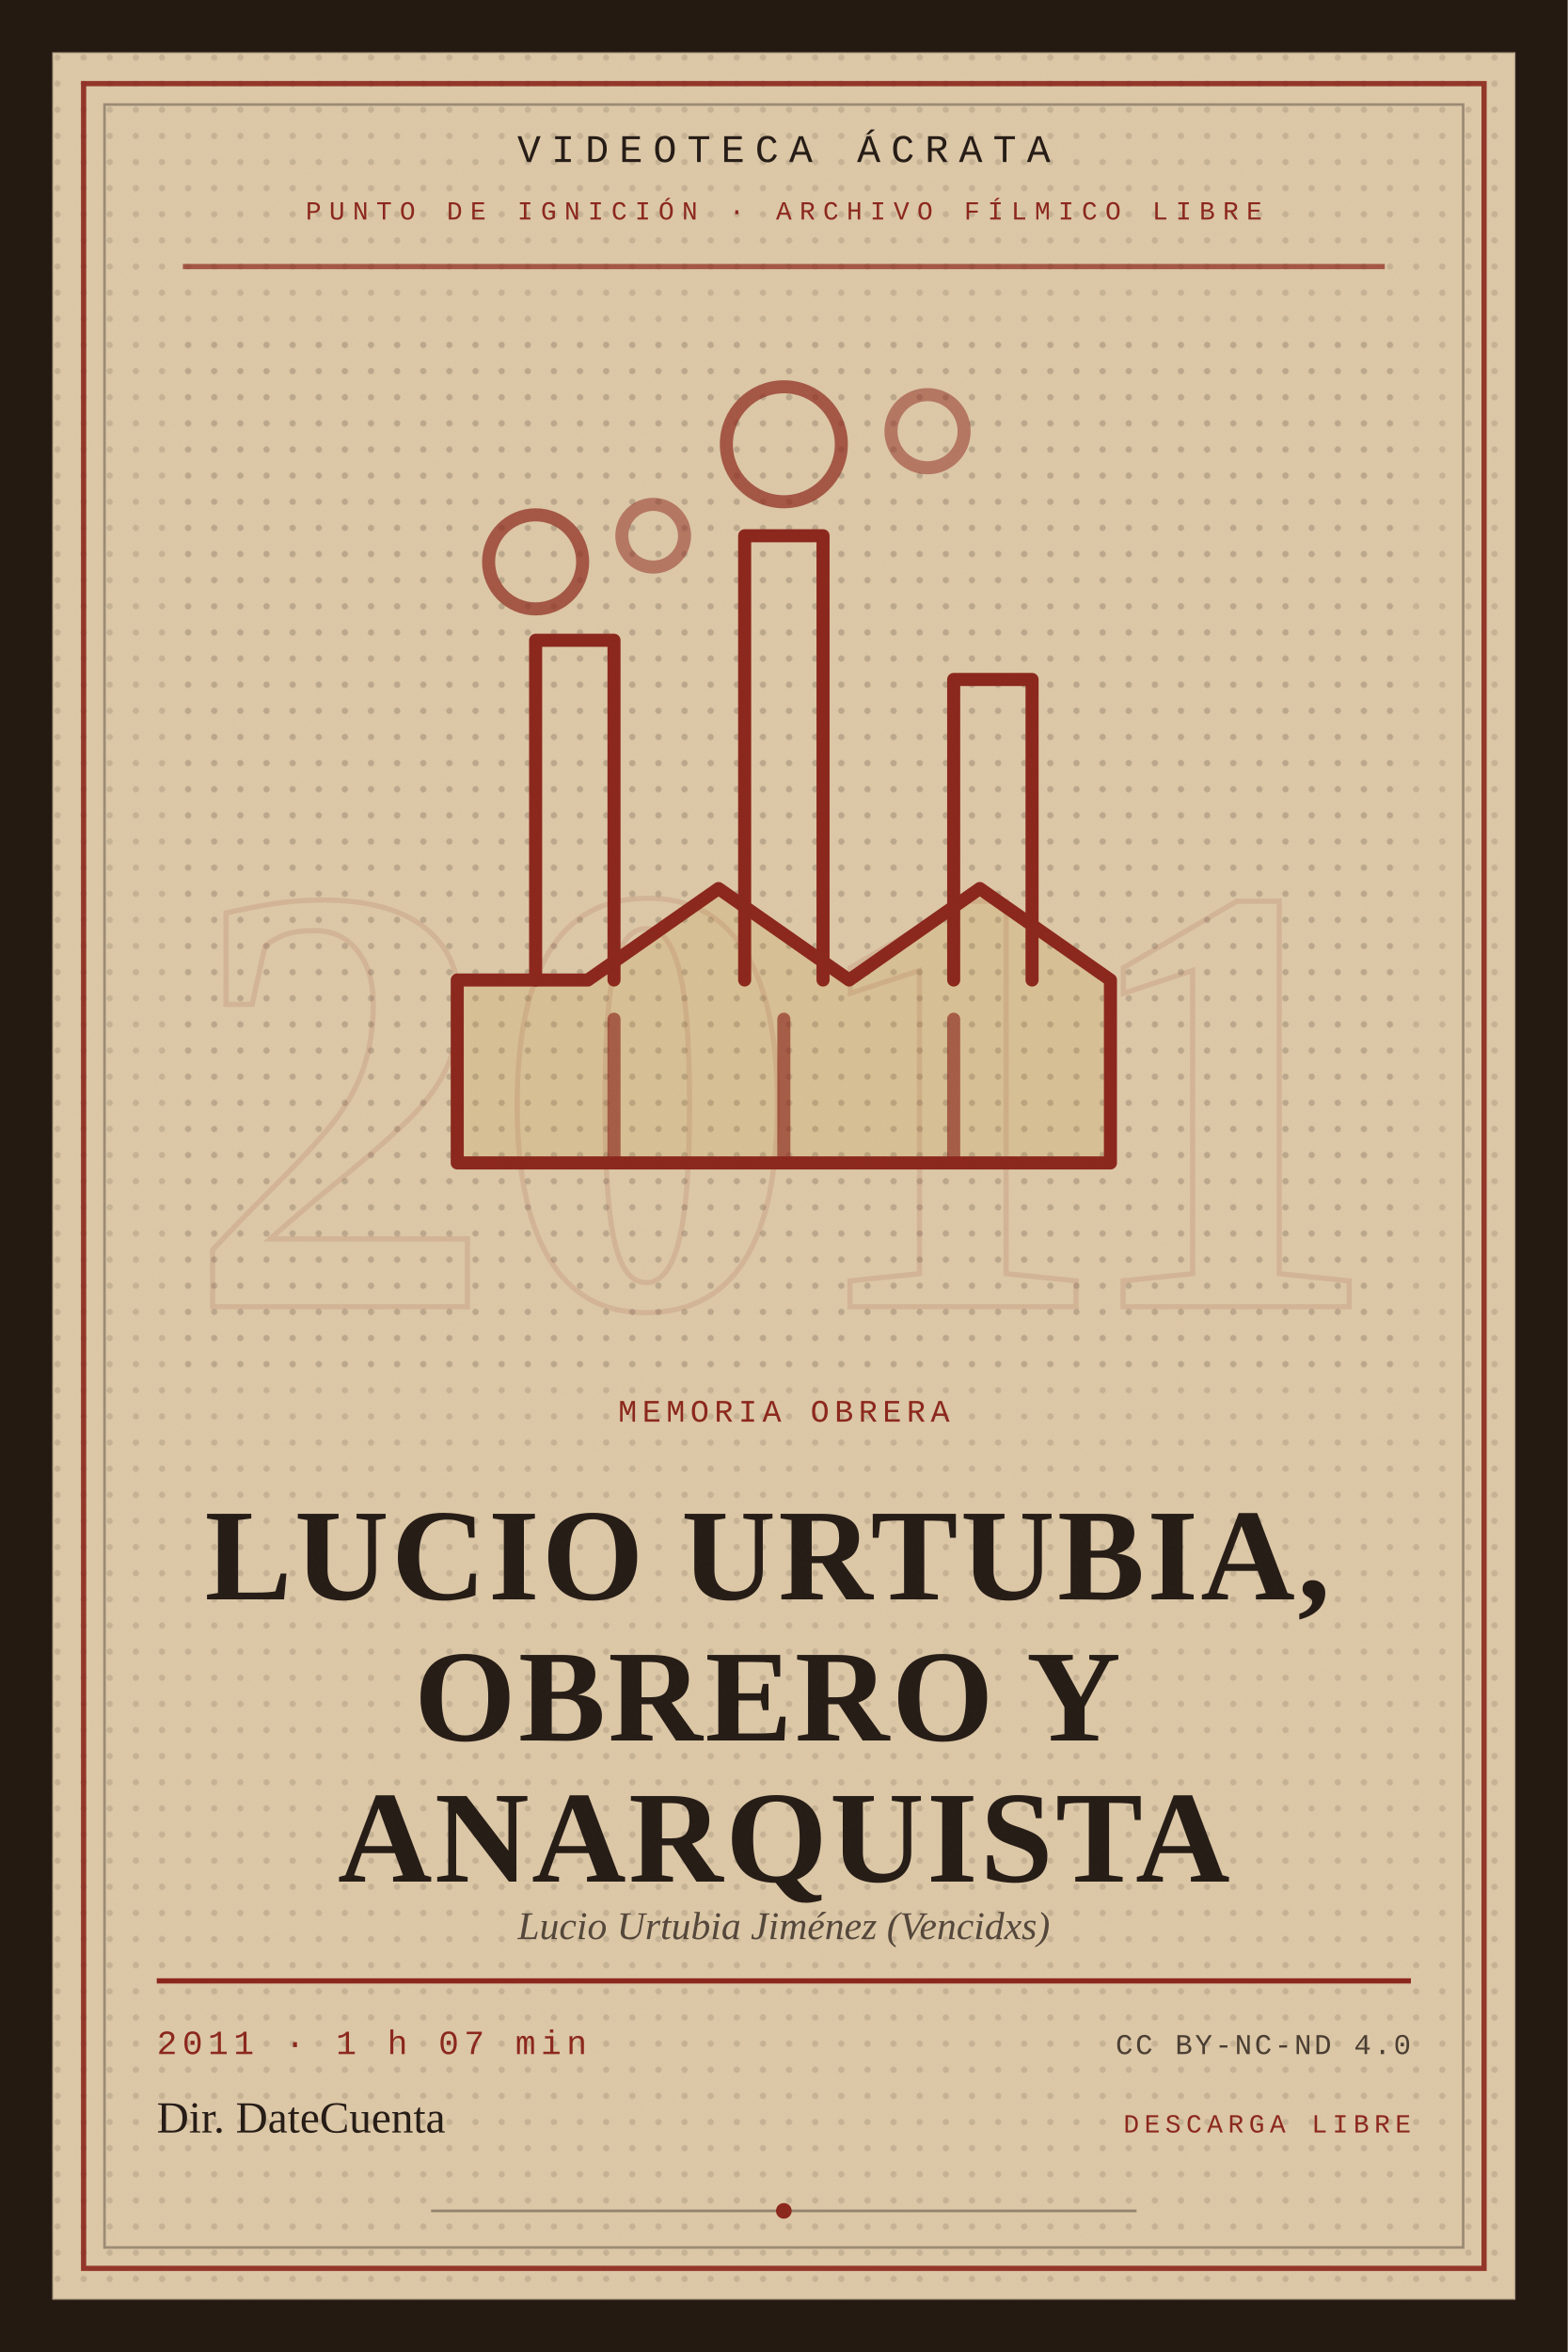
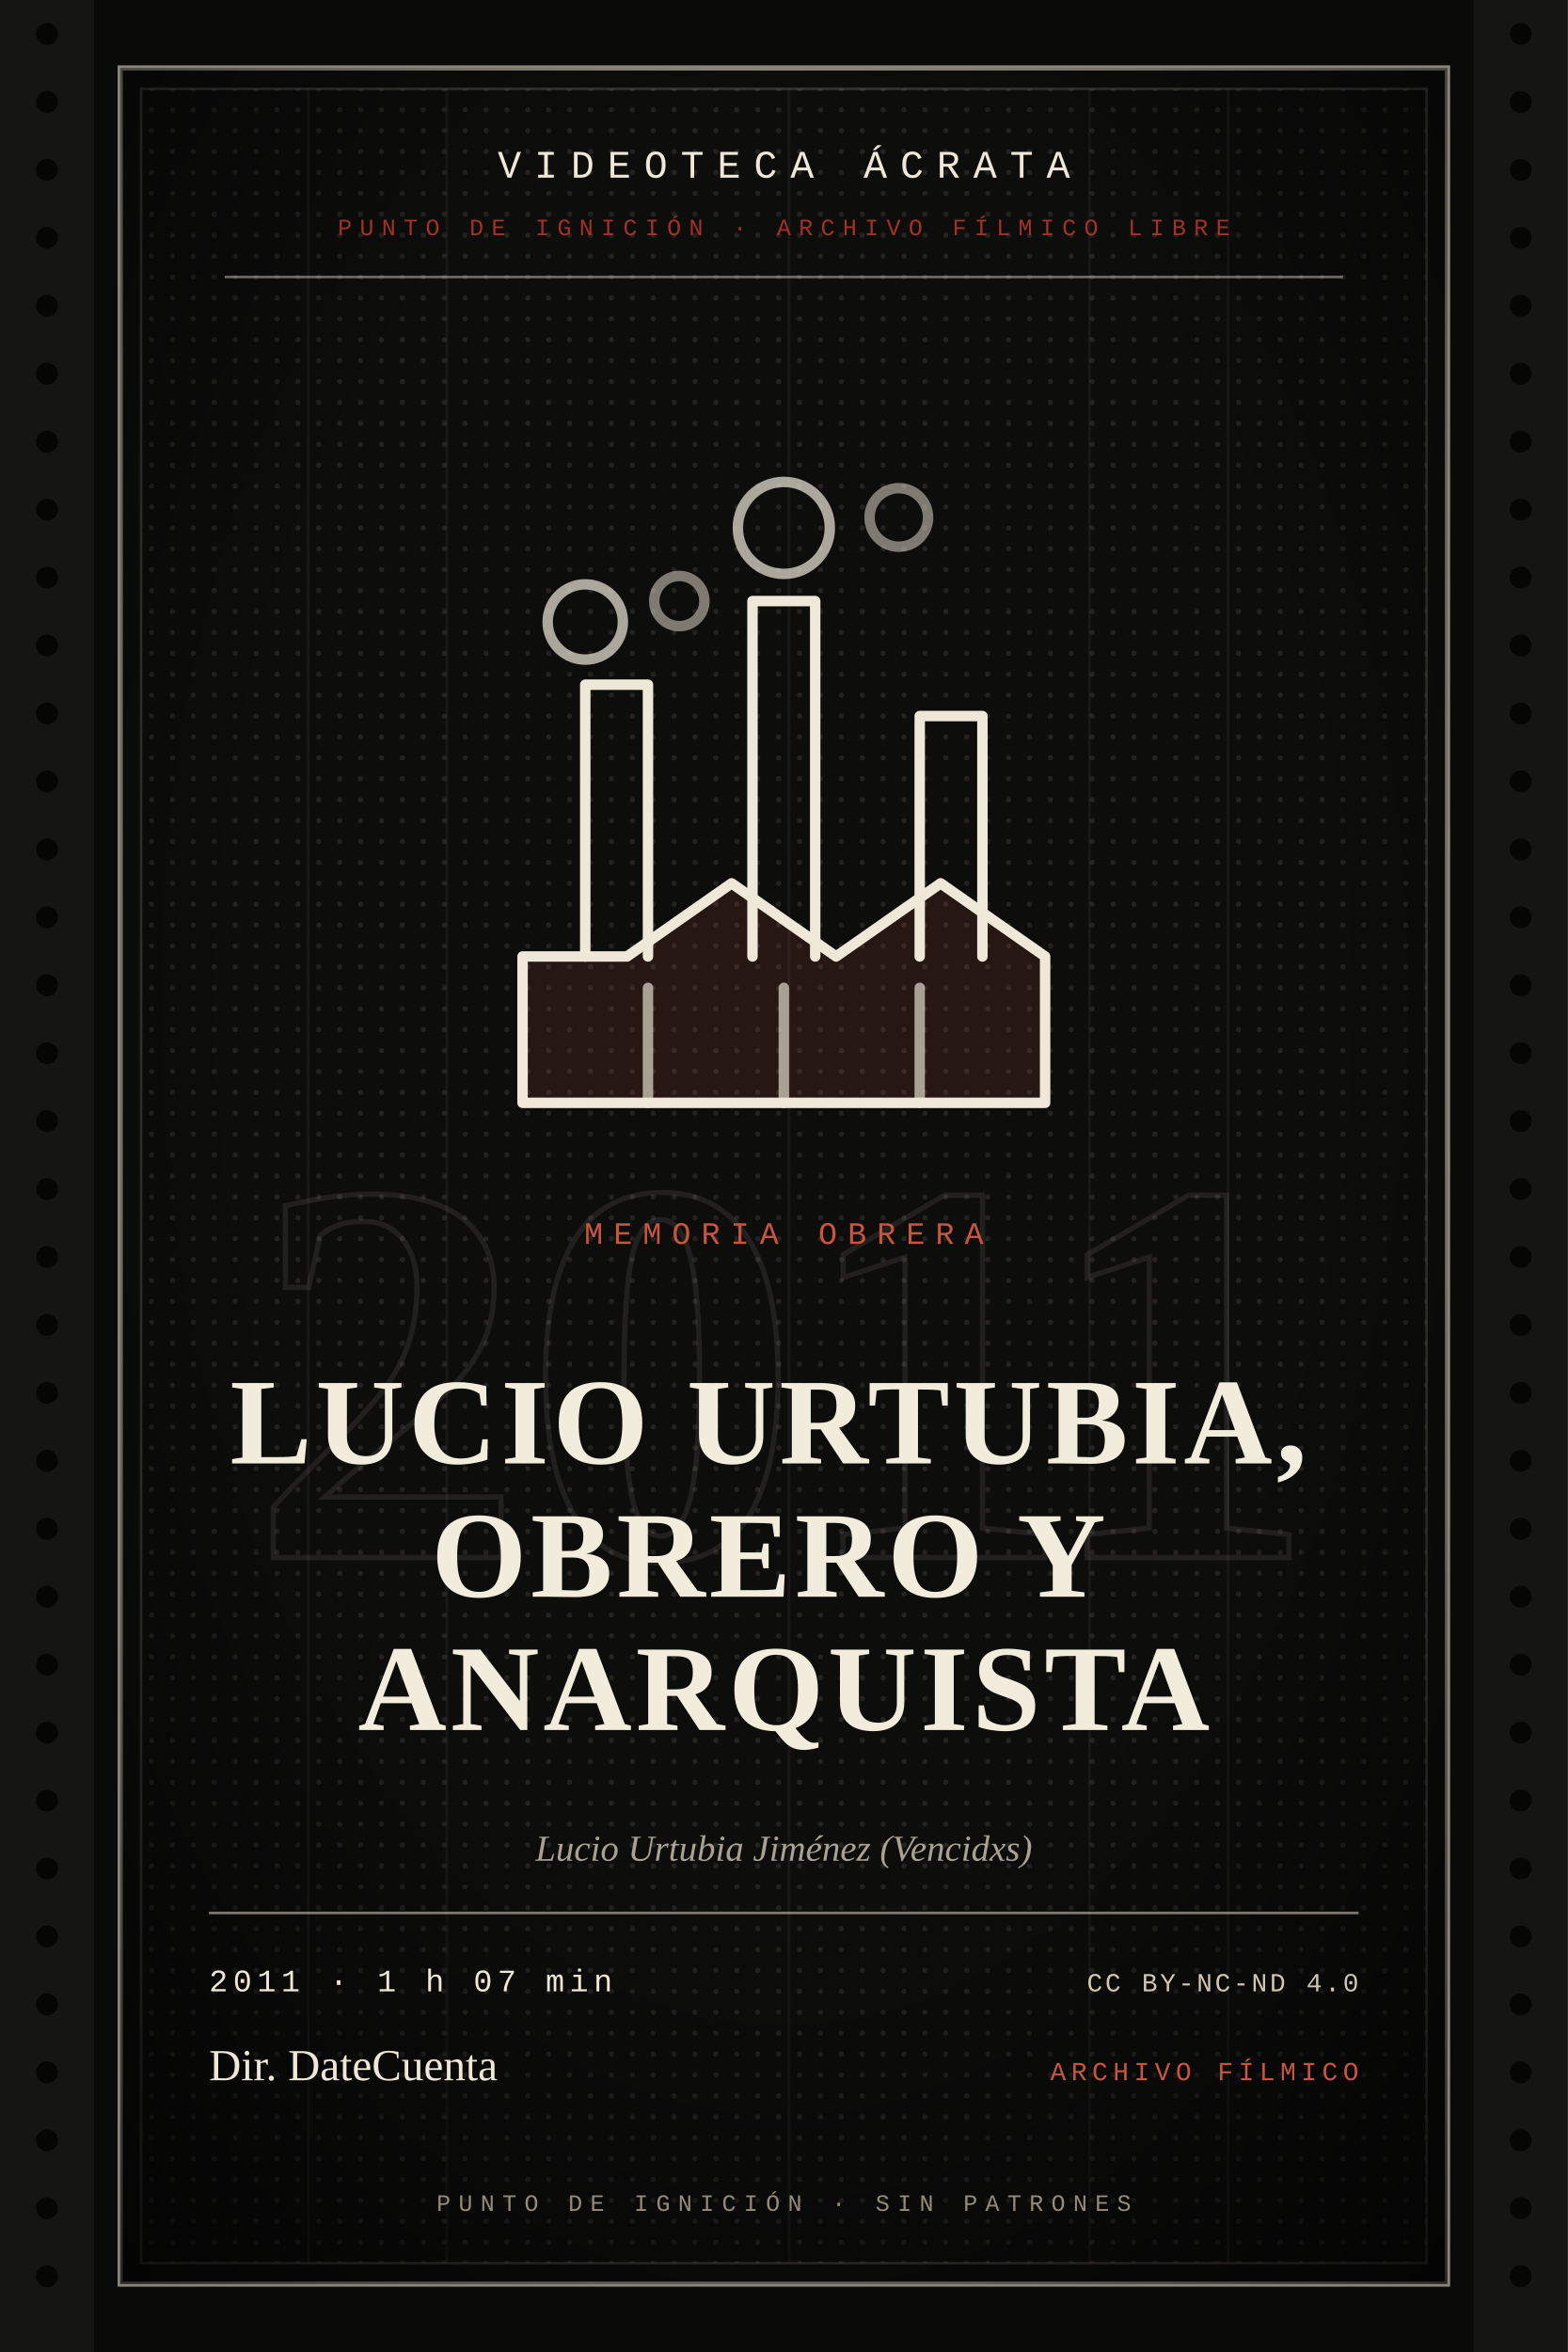
<svg xmlns="http://www.w3.org/2000/svg" viewBox="0 0 600 900" width="600" height="900" role="img" aria-labelledby="titulo-vencidxs-lucio-urtubia desc-vencidxs-lucio-urtubia">
  <defs>
-     <pattern id="trama" width="10" height="10" patternUnits="userSpaceOnUse">
-       <circle cx="2" cy="2" r="1.2" fill="#251b15" opacity=".18" />
+     <pattern id="grano-n" width="8" height="8" patternUnits="userSpaceOnUse">
+       <circle cx="2" cy="2" r="1" fill="#f2ecdc" opacity=".14" />
    </pattern>
-     <filter id="grano" x="0" y="0" width="100%" height="100%">
-       <feTurbulence type="fractalNoise" baseFrequency=".85" numOctaves="3" stitchTiles="stitch" result="ruido" />
-       <feColorMatrix in="ruido" type="saturate" values="0" result="gris" />
-       <feComponentTransfer in="gris" result="tenue">
-         <feFuncA type="table" tableValues="0 .12" />
-       </feComponentTransfer>
-       <feBlend in="SourceGraphic" in2="tenue" mode="multiply" />
-     </filter>
+     <radialGradient id="vineta-n" cx=".5" cy=".42" r=".78">
+       <stop offset="52%" stop-color="#000" stop-opacity="0" />
+       <stop offset="100%" stop-color="#000" stop-opacity=".72" />
+     </radialGradient>
  </defs>
-   <rect width="600" height="900" fill="#241a12" />
-   <rect x="20" y="20" width="560" height="860" fill="#dcc7a6" />
-   <rect x="20" y="20" width="560" height="860" fill="url(#trama)" opacity=".7" />
-   <rect x="32" y="32" width="536" height="836" fill="none" stroke="#8b261b" stroke-width="2" opacity=".9" />
-   <rect x="40" y="40" width="520" height="820" fill="none" stroke="#251b15" stroke-width="1" opacity=".35" />
-   <text x="300" y="62" text-anchor="middle" font-family="'Special Elite', 'Courier New', monospace" font-size="15" letter-spacing="4" fill="#251b15">VIDEOTECA ÁCRATA</text>
-   <text x="300" y="84" text-anchor="middle" font-family="'Special Elite', 'Courier New', monospace" font-size="10" letter-spacing="3" fill="#8b261b">PUNTO DE IGNICIÓN · ARCHIVO FÍLMICO LIBRE</text>
-   <path d="M70 102 L530 102" stroke="#8b261b" stroke-width="2" opacity=".7" />
-   <text x="300" y="500" text-anchor="middle" font-family="Georgia, 'Times New Roman', serif" font-weight="700" font-size="235" fill="none" stroke="#8b261b" stroke-width="2" opacity=".12">2011</text>
-   <rect x="65" y="125" width="470" height="405" fill="url(#trama)" opacity=".4" />
-   <g transform="translate(300 320) scale(1)">
+   <rect width="600" height="900" fill="#0a0a09" />
+   <rect x="0" y="0" width="36" height="900" fill="#151513" />
+   <rect x="564" y="0" width="36" height="900" fill="#151513" />
+   <g fill="#060605">
+     <circle cx="18" cy="13" r="4.2" />
+     <circle cx="582" cy="13" r="4.2" />
+     <circle cx="18" cy="39" r="4.2" />
+     <circle cx="582" cy="39" r="4.2" />
+     <circle cx="18" cy="65" r="4.2" />
+     <circle cx="582" cy="65" r="4.2" />
+     <circle cx="18" cy="91" r="4.2" />
+     <circle cx="582" cy="91" r="4.2" />
+     <circle cx="18" cy="117" r="4.2" />
+     <circle cx="582" cy="117" r="4.2" />
+     <circle cx="18" cy="143" r="4.2" />
+     <circle cx="582" cy="143" r="4.2" />
+     <circle cx="18" cy="169" r="4.2" />
+     <circle cx="582" cy="169" r="4.2" />
+     <circle cx="18" cy="195" r="4.2" />
+     <circle cx="582" cy="195" r="4.2" />
+     <circle cx="18" cy="221" r="4.2" />
+     <circle cx="582" cy="221" r="4.2" />
+     <circle cx="18" cy="247" r="4.2" />
+     <circle cx="582" cy="247" r="4.2" />
+     <circle cx="18" cy="273" r="4.2" />
+     <circle cx="582" cy="273" r="4.2" />
+     <circle cx="18" cy="299" r="4.2" />
+     <circle cx="582" cy="299" r="4.2" />
+     <circle cx="18" cy="325" r="4.2" />
+     <circle cx="582" cy="325" r="4.2" />
+     <circle cx="18" cy="351" r="4.2" />
+     <circle cx="582" cy="351" r="4.2" />
+     <circle cx="18" cy="377" r="4.2" />
+     <circle cx="582" cy="377" r="4.2" />
+     <circle cx="18" cy="403" r="4.2" />
+     <circle cx="582" cy="403" r="4.2" />
+     <circle cx="18" cy="429" r="4.2" />
+     <circle cx="582" cy="429" r="4.2" />
+     <circle cx="18" cy="455" r="4.2" />
+     <circle cx="582" cy="455" r="4.2" />
+     <circle cx="18" cy="481" r="4.2" />
+     <circle cx="582" cy="481" r="4.2" />
+     <circle cx="18" cy="507" r="4.2" />
+     <circle cx="582" cy="507" r="4.2" />
+     <circle cx="18" cy="533" r="4.2" />
+     <circle cx="582" cy="533" r="4.2" />
+     <circle cx="18" cy="559" r="4.2" />
+     <circle cx="582" cy="559" r="4.2" />
+     <circle cx="18" cy="585" r="4.2" />
+     <circle cx="582" cy="585" r="4.2" />
+     <circle cx="18" cy="611" r="4.2" />
+     <circle cx="582" cy="611" r="4.2" />
+     <circle cx="18" cy="637" r="4.2" />
+     <circle cx="582" cy="637" r="4.2" />
+     <circle cx="18" cy="663" r="4.2" />
+     <circle cx="582" cy="663" r="4.2" />
+     <circle cx="18" cy="689" r="4.2" />
+     <circle cx="582" cy="689" r="4.2" />
+     <circle cx="18" cy="715" r="4.2" />
+     <circle cx="582" cy="715" r="4.2" />
+     <circle cx="18" cy="741" r="4.2" />
+     <circle cx="582" cy="741" r="4.2" />
+     <circle cx="18" cy="767" r="4.2" />
+     <circle cx="582" cy="767" r="4.2" />
+     <circle cx="18" cy="793" r="4.2" />
+     <circle cx="582" cy="793" r="4.2" />
+     <circle cx="18" cy="819" r="4.2" />
+     <circle cx="582" cy="819" r="4.2" />
+     <circle cx="18" cy="845" r="4.2" />
+     <circle cx="582" cy="845" r="4.2" />
+     <circle cx="18" cy="871" r="4.2" />
+     <circle cx="582" cy="871" r="4.2" />
+   </g>
+   <rect x="46" y="26" width="508" height="848" fill="#0d0d0c" stroke="#efe8d8" stroke-width="2" stroke-opacity=".55" />
+   <rect x="54" y="34" width="492" height="832" fill="none" stroke="#efe8d8" stroke-width="1" stroke-opacity=".18" />
+   <rect x="54" y="34" width="492" height="832" fill="url(#grano-n)" opacity=".7" />
+   <g stroke="#efe8d8" stroke-opacity=".055" stroke-width="1">
+     <path d="M118 34V866" />
+     <path d="M171 34V866" />
+     <path d="M302 34V866" />
+     <path d="M417 34V866" />
+     <path d="M470 34V866" />
+   </g>
+   <rect x="46" y="26" width="508" height="848" fill="url(#vineta-n)" />
+   <text x="300" y="68" text-anchor="middle" font-family="'Courier Prime', 'Courier New', monospace" font-size="15" letter-spacing="5" fill="#efe8d8">VIDEOTECA ÁCRATA</text>
+   <text x="300" y="90" text-anchor="middle" font-family="'Courier Prime', 'Courier New', monospace" font-size="9" letter-spacing="3" fill="#a33124">PUNTO DE IGNICIÓN · ARCHIVO FÍLMICO LIBRE</text>
+   <path d="M86 106 L514 106" stroke="#efe8d8" stroke-width="1" stroke-opacity=".42" />
+   <text x="300" y="596" text-anchor="middle" font-family="Georgia, 'Times New Roman', serif" font-weight="700" font-size="210" fill="none" stroke="#efe8d8" stroke-width="2" stroke-opacity=".09">2011</text>
+   <g transform="translate(300 322) scale(0.8)">
    <g>
-       <path d="M-125 55 L-125 125 L125 125 L125 55 L75 20 L25 55 L-25 20 L-75 55 Z" fill="#b98a24" opacity=".14" />
-       <path d="M-125 55 L-125 125 L125 125 L125 55 L75 20 L25 55 L-25 20 L-75 55 Z" fill="none" stroke="#8b261b" stroke-width="5" stroke-linecap="round" stroke-linejoin="round" />
-       <path d="M-95 55 L-95 -75 L-65 -75 L-65 55" fill="none" stroke="#8b261b" stroke-width="5" stroke-linecap="round" stroke-linejoin="round" />
-       <path d="M-15 55 L-15 -115 L15 -115 L15 55" fill="none" stroke="#8b261b" stroke-width="5" stroke-linecap="round" stroke-linejoin="round" />
-       <path d="M65 55 L65 -60 L95 -60 L95 55" fill="none" stroke="#8b261b" stroke-width="5" stroke-linecap="round" stroke-linejoin="round" />
-       <path d="M-65 125 L-65 70 M0 125 L0 70 M65 125 L65 70" fill="none" stroke="#8b261b" stroke-width="5" stroke-linecap="round" stroke-linejoin="round" opacity=".65" />
-       <circle cx="-95" cy="-105" r="18" fill="none" stroke="#8b261b" stroke-width="5" stroke-linecap="round" stroke-linejoin="round" opacity=".7" />
-       <circle cx="-50" cy="-115" r="12" fill="none" stroke="#8b261b" stroke-width="5" stroke-linecap="round" stroke-linejoin="round" opacity=".5" />
-       <circle cx="0" cy="-150" r="22" fill="none" stroke="#8b261b" stroke-width="5" stroke-linecap="round" stroke-linejoin="round" opacity=".7" />
-       <circle cx="55" cy="-155" r="14" fill="none" stroke="#8b261b" stroke-width="5" stroke-linecap="round" stroke-linejoin="round" opacity=".5" />
+       <path d="M-125 55 L-125 125 L125 125 L125 55 L75 20 L25 55 L-25 20 L-75 55 Z" fill="#c8563f" opacity=".14" />
+       <path d="M-125 55 L-125 125 L125 125 L125 55 L75 20 L25 55 L-25 20 L-75 55 Z" fill="none" stroke="#efe8d8" stroke-width="5" stroke-linecap="round" stroke-linejoin="round" />
+       <path d="M-95 55 L-95 -75 L-65 -75 L-65 55" fill="none" stroke="#efe8d8" stroke-width="5" stroke-linecap="round" stroke-linejoin="round" />
+       <path d="M-15 55 L-15 -115 L15 -115 L15 55" fill="none" stroke="#efe8d8" stroke-width="5" stroke-linecap="round" stroke-linejoin="round" />
+       <path d="M65 55 L65 -60 L95 -60 L95 55" fill="none" stroke="#efe8d8" stroke-width="5" stroke-linecap="round" stroke-linejoin="round" />
+       <path d="M-65 125 L-65 70 M0 125 L0 70 M65 125 L65 70" fill="none" stroke="#efe8d8" stroke-width="5" stroke-linecap="round" stroke-linejoin="round" opacity=".65" />
+       <circle cx="-95" cy="-105" r="18" fill="none" stroke="#efe8d8" stroke-width="5" stroke-linecap="round" stroke-linejoin="round" opacity=".7" />
+       <circle cx="-50" cy="-115" r="12" fill="none" stroke="#efe8d8" stroke-width="5" stroke-linecap="round" stroke-linejoin="round" opacity=".5" />
+       <circle cx="0" cy="-150" r="22" fill="none" stroke="#efe8d8" stroke-width="5" stroke-linecap="round" stroke-linejoin="round" opacity=".7" />
+       <circle cx="55" cy="-155" r="14" fill="none" stroke="#efe8d8" stroke-width="5" stroke-linecap="round" stroke-linejoin="round" opacity=".5" />
    </g>
  </g>
-   <text x="300" y="544" text-anchor="middle" font-family="'Special Elite', 'Courier New', monospace" font-size="12" letter-spacing="2" fill="#8b261b">MEMORIA OBRERA</text>
-   <text text-anchor="middle" font-family="Georgia, 'Times New Roman', serif" font-weight="700" font-size="50" letter-spacing="1" fill="#251b15">
-     <tspan x="300" y="612">LUCIO URTUBIA,</tspan>
-     <tspan x="300" y="666">OBRERO Y</tspan>
-     <tspan x="300" y="720">ANARQUISTA</tspan>
+   <text x="300" y="476" text-anchor="middle" font-family="'Courier Prime', 'Courier New', monospace" font-size="12" letter-spacing="4" fill="#c8563f">MEMORIA OBRERA</text>
+   <text text-anchor="middle" font-family="Georgia, 'Times New Roman', serif" font-weight="700" font-size="47" letter-spacing="1.5" fill="#f2ecdc">
+     <tspan x="300" y="560">LUCIO URTUBIA,</tspan>
+     <tspan x="300" y="611">OBRERO Y</tspan>
+     <tspan x="300" y="662">ANARQUISTA</tspan>
  </text>
-   <text x="300" y="742" text-anchor="middle" font-family="Georgia, 'Times New Roman', serif" font-style="italic" font-size="15" fill="#251b15" opacity=".75">Lucio Urtubia Jiménez (Vencidxs)</text>
-   <path d="M60 758 L540 758" stroke="#8b261b" stroke-width="2" />
-   <text x="60" y="786" font-family="'Special Elite', 'Courier New', monospace" font-size="13" letter-spacing="2" fill="#8b261b">2011 · 1 h 07 min</text>
-   <text x="540" y="786" text-anchor="end" font-family="'Special Elite', 'Courier New', monospace" font-size="11" letter-spacing="1" fill="#251b15" opacity=".8">CC BY-NC-ND 4.0</text>
-   <text x="60" y="816" font-family="Georgia, 'Times New Roman', serif" font-size="17" fill="#251b15">Dir. DateCuenta</text>
-   <text x="540" y="816" text-anchor="end" font-family="'Special Elite', 'Courier New', monospace" font-size="10" letter-spacing="2" fill="#8b261b">DESCARGA LIBRE</text>
-   <g transform="translate(300 846)">
-     <path d="M-135 0 L135 0" stroke="#251b15" stroke-width="1" opacity=".4" />
-     <circle cx="0" cy="0" r="3" fill="#8b261b" />
-   </g>
-   <rect x="20" y="20" width="560" height="860" fill="none" stroke="#251b15" stroke-width="1" opacity=".2" filter="url(#grano)" />
+   <text x="300" y="712" text-anchor="middle" font-family="Georgia, 'Times New Roman', serif" font-style="italic" font-size="14" fill="#cfc7b4" opacity=".8">Lucio Urtubia Jiménez (Vencidxs)</text>
+   <path d="M80 732 L520 732" stroke="#efe8d8" stroke-width="1" stroke-opacity=".5" />
+   <text x="80" y="762" font-family="'Courier Prime', 'Courier New', monospace" font-size="12" letter-spacing="2" fill="#efe8d8">2011 · 1 h 07 min</text>
+   <text x="520" y="762" text-anchor="end" font-family="'Courier Prime', 'Courier New', monospace" font-size="10" letter-spacing="1" fill="#cfc7b4">CC BY-NC-ND 4.0</text>
+   <text x="80" y="796" font-family="Georgia, 'Times New Roman', serif" font-size="17" fill="#efe8d8">Dir. DateCuenta</text>
+   <text x="520" y="796" text-anchor="end" font-family="'Courier Prime', 'Courier New', monospace" font-size="10" letter-spacing="2" fill="#c8563f">ARCHIVO FÍLMICO</text>
+   <text x="300" y="846" text-anchor="middle" font-family="'Courier Prime', 'Courier New', monospace" font-size="9" letter-spacing="3" fill="#948c79">PUNTO DE IGNICIÓN · SIN PATRONES</text>
</svg>
